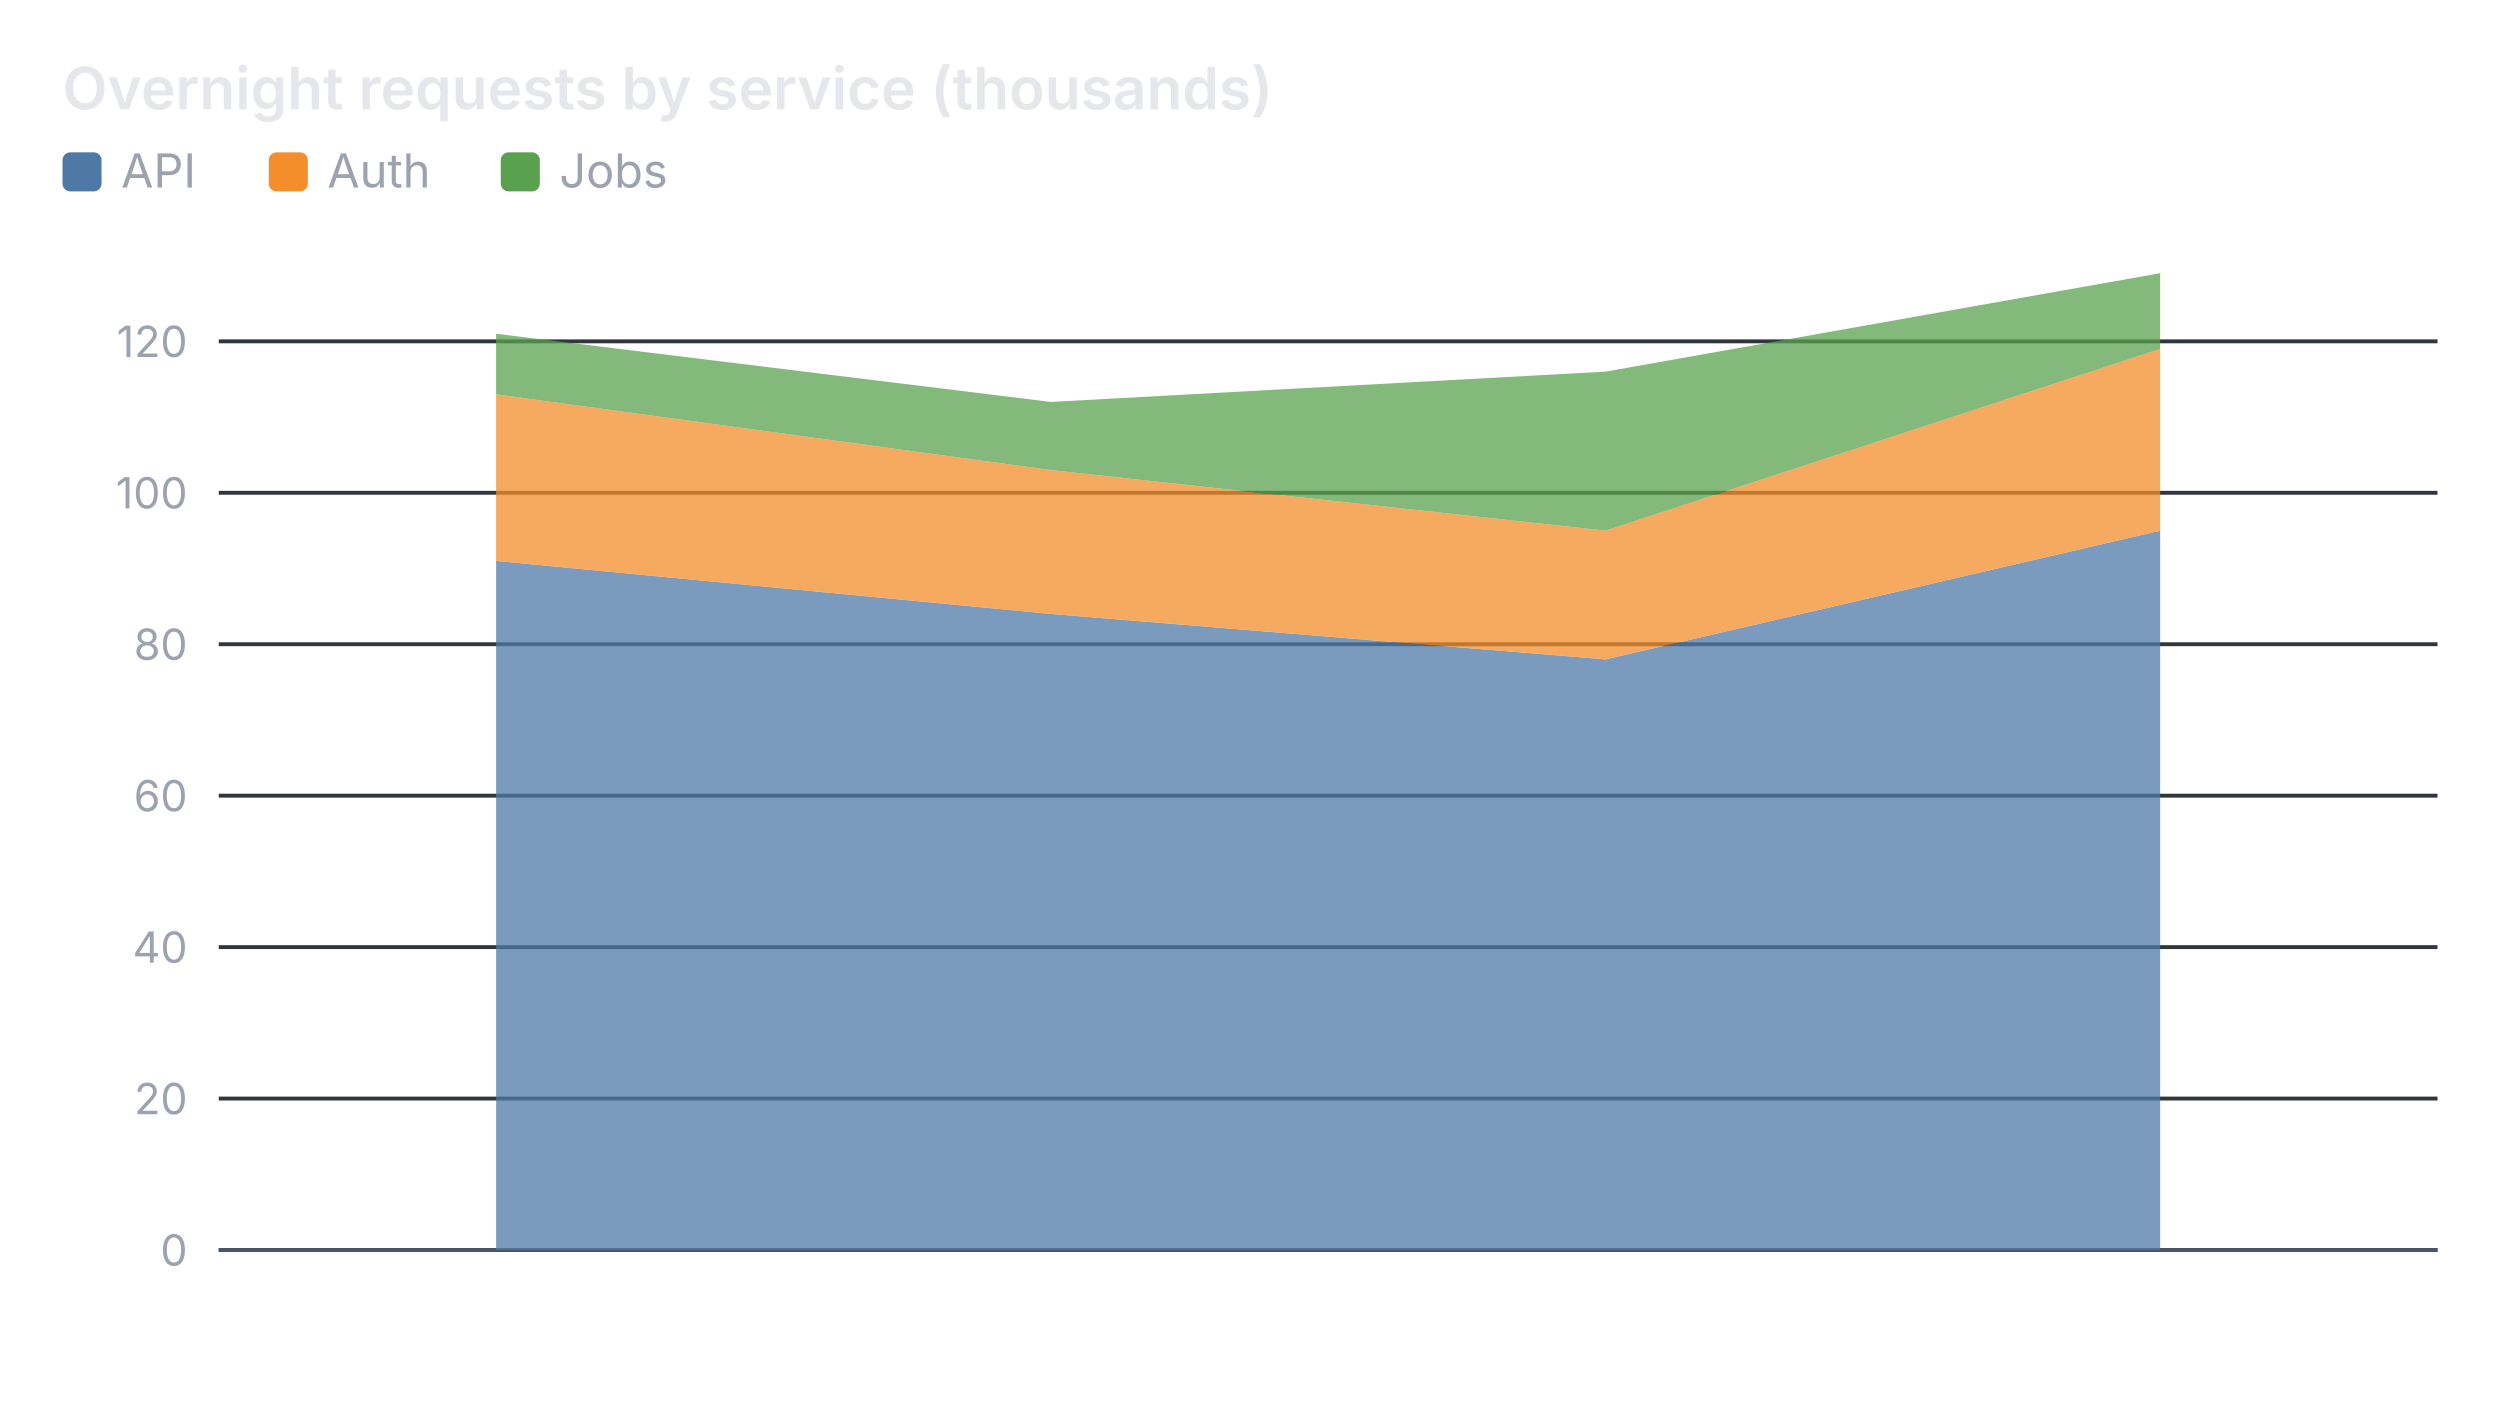
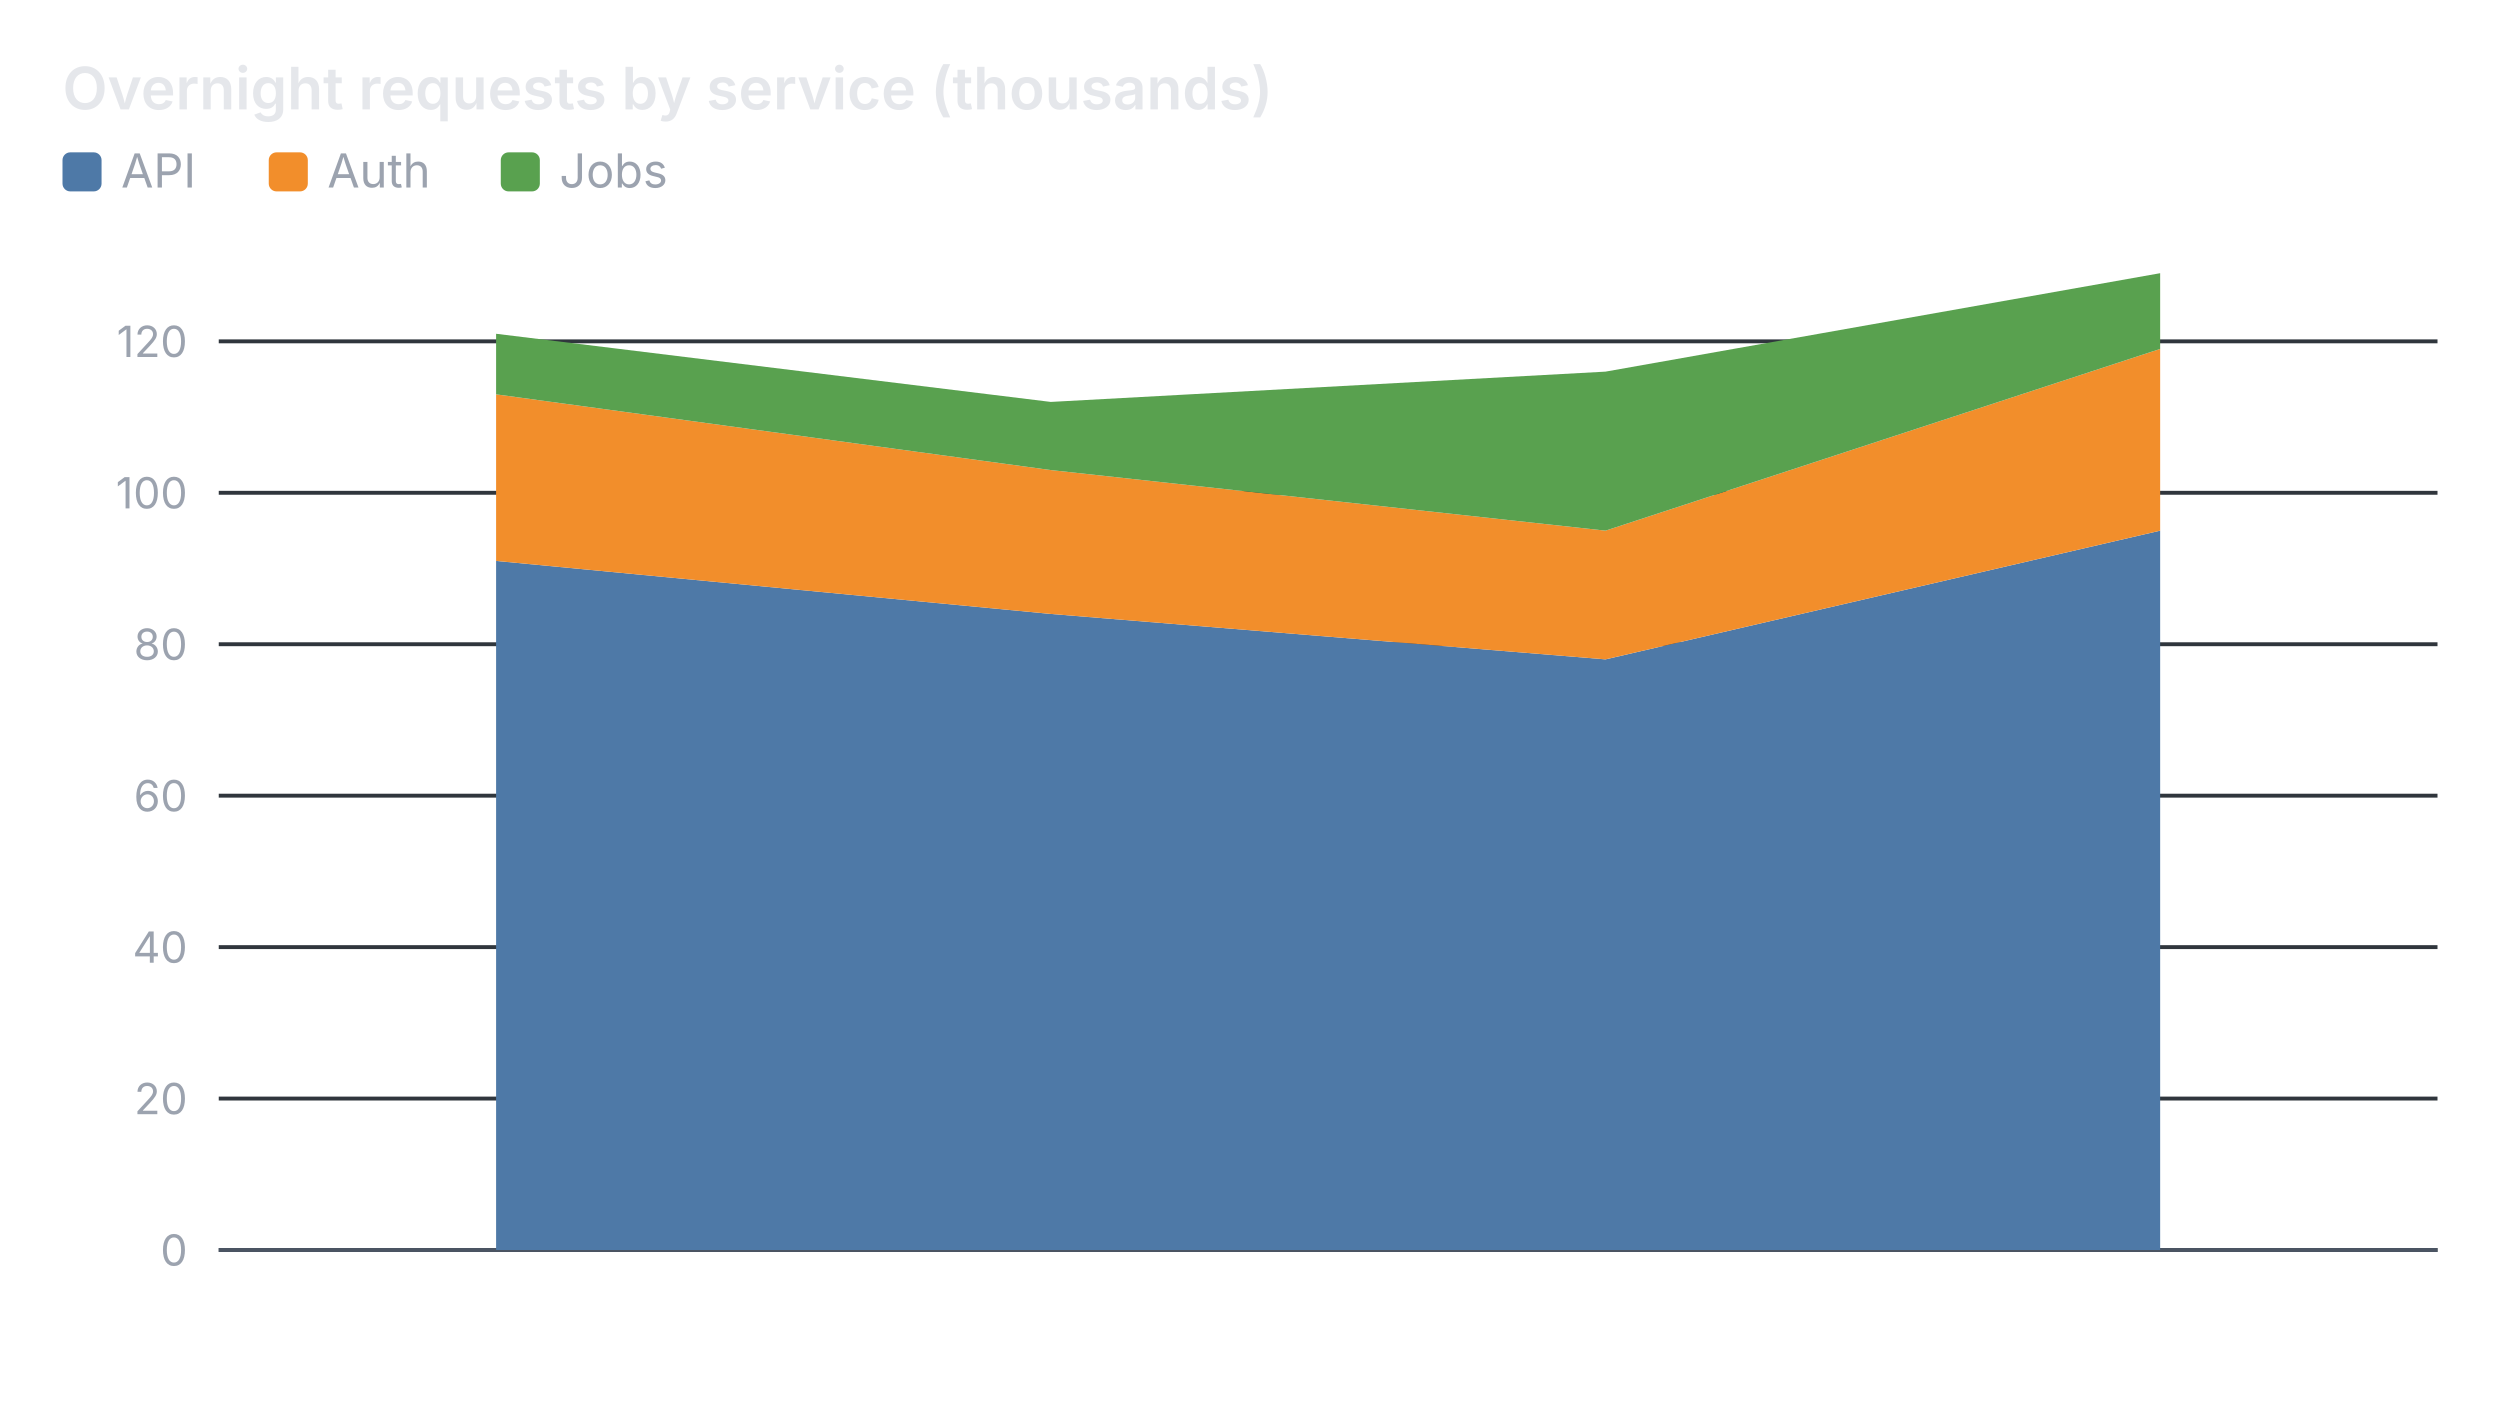
<svg xmlns="http://www.w3.org/2000/svg" viewBox="0 0 640 360" class="rollmark-chart-svg" role="img" aria-label="Overnight requests by service (thousands). The API carried most overnight traffic; jobs spiked during the 04:00 batch window." font-family="system-ui, -apple-system, sans-serif">
  <text x="16" y="28" font-size="15" font-weight="600" fill="#e5e7eb">Overnight requests by service (thousands)</text>
  <rect x="16" y="39" width="10" height="10" rx="2" fill="#4E79A7" />
  <text x="31" y="48" font-size="12" fill="#9ca3af">API</text>
  <rect x="68.8" y="39" width="10" height="10" rx="2" fill="#F28E2B" />
  <text x="83.8" y="48" font-size="12" fill="#9ca3af">Auth</text>
  <rect x="128.2" y="39" width="10" height="10" rx="2" fill="#59A14F" />
  <text x="143.2" y="48" font-size="12" fill="#9ca3af">Jobs</text>
  <line x1="56" y1="320" x2="624" y2="320" stroke="#30363d" stroke-width="1" />
  <text x="48" y="324" font-size="11" text-anchor="end" fill="#9ca3af">0</text>
  <line x1="56" y1="281.231" x2="624" y2="281.231" stroke="#30363d" stroke-width="1" />
  <text x="48" y="285.231" font-size="11" text-anchor="end" fill="#9ca3af">20</text>
  <line x1="56" y1="242.462" x2="624" y2="242.462" stroke="#30363d" stroke-width="1" />
  <text x="48" y="246.462" font-size="11" text-anchor="end" fill="#9ca3af">40</text>
  <line x1="56" y1="203.692" x2="624" y2="203.692" stroke="#30363d" stroke-width="1" />
  <text x="48" y="207.692" font-size="11" text-anchor="end" fill="#9ca3af">60</text>
  <line x1="56" y1="164.923" x2="624" y2="164.923" stroke="#30363d" stroke-width="1" />
  <text x="48" y="168.923" font-size="11" text-anchor="end" fill="#9ca3af">80</text>
  <line x1="56" y1="126.154" x2="624" y2="126.154" stroke="#30363d" stroke-width="1" />
  <text x="48" y="130.154" font-size="11" text-anchor="end" fill="#9ca3af">100</text>
  <line x1="56" y1="87.385" x2="624" y2="87.385" stroke="#30363d" stroke-width="1" />
  <text x="48" y="91.385" font-size="11" text-anchor="end" fill="#9ca3af">120</text>
  <text x="127" y="338" font-size="11" text-anchor="middle" fill="#9ca3af" />
  <text x="269" y="338" font-size="11" text-anchor="middle" fill="#9ca3af" />
  <text x="411" y="338" font-size="11" text-anchor="middle" fill="#9ca3af" />
  <text x="553" y="338" font-size="11" text-anchor="middle" fill="#9ca3af" />
  <line x1="56" y1="320" x2="624" y2="320" stroke="#4b5563" stroke-width="1" />
-   <path d="M127,143.6L269,157.169L411,168.8L553,135.846L553,320L411,320L269,320L127,320Z" fill="#4E79A7" fill-opacity="0.75" />
-   <path d="M127,100.954L269,120.338L411,135.846L553,89.323L553,135.846L411,168.8L269,157.169L127,143.6Z" fill="#F28E2B" fill-opacity="0.75" />
-   <path d="M127,85.446L269,102.892L411,95.138L553,69.938L553,89.323L411,135.846L269,120.338L127,100.954Z" fill="#59A14F" fill-opacity="0.75" />
+   <path d="M127,143.6L269,157.169L411,168.8L553,135.846L553,320L411,320L269,320L127,320Z" fill="#4E79A7" />
+   <path d="M127,100.954L269,120.338L411,135.846L553,89.323L553,135.846L411,168.8L269,157.169L127,143.6Z" fill="#F28E2B" />
+   <path d="M127,85.446L269,102.892L411,95.138L553,69.938L553,89.323L411,135.846L269,120.338L127,100.954Z" fill="#59A14F" />
</svg>
